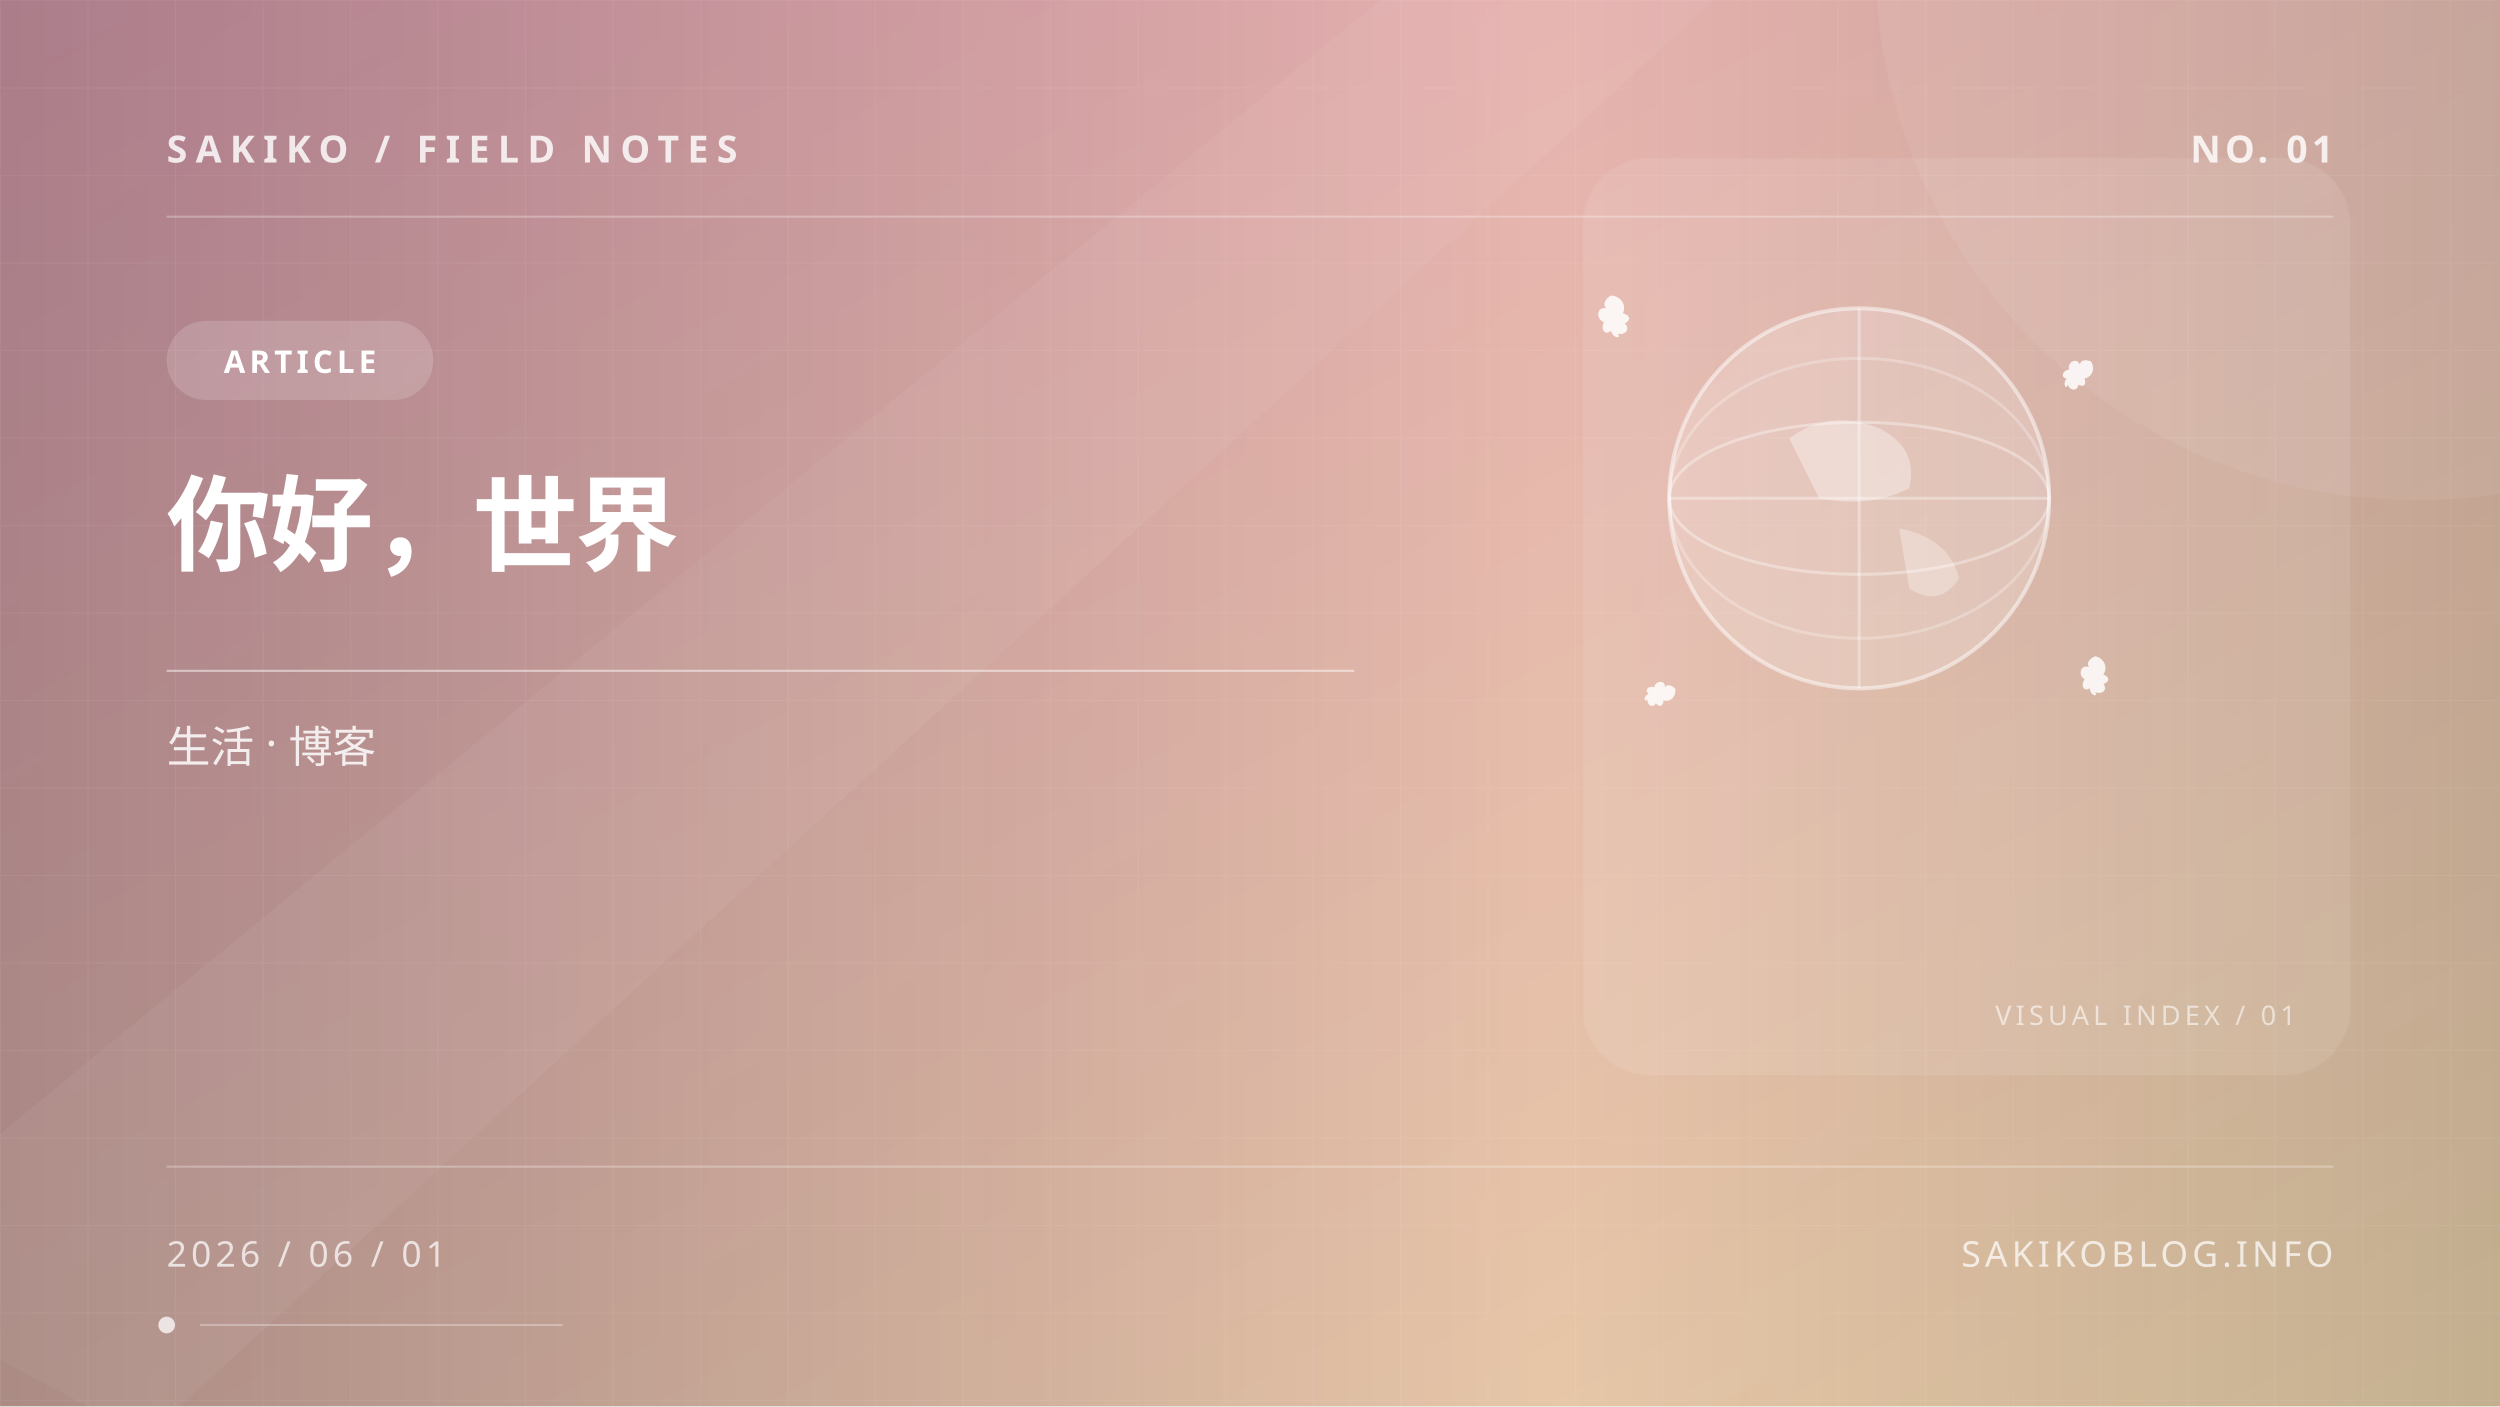
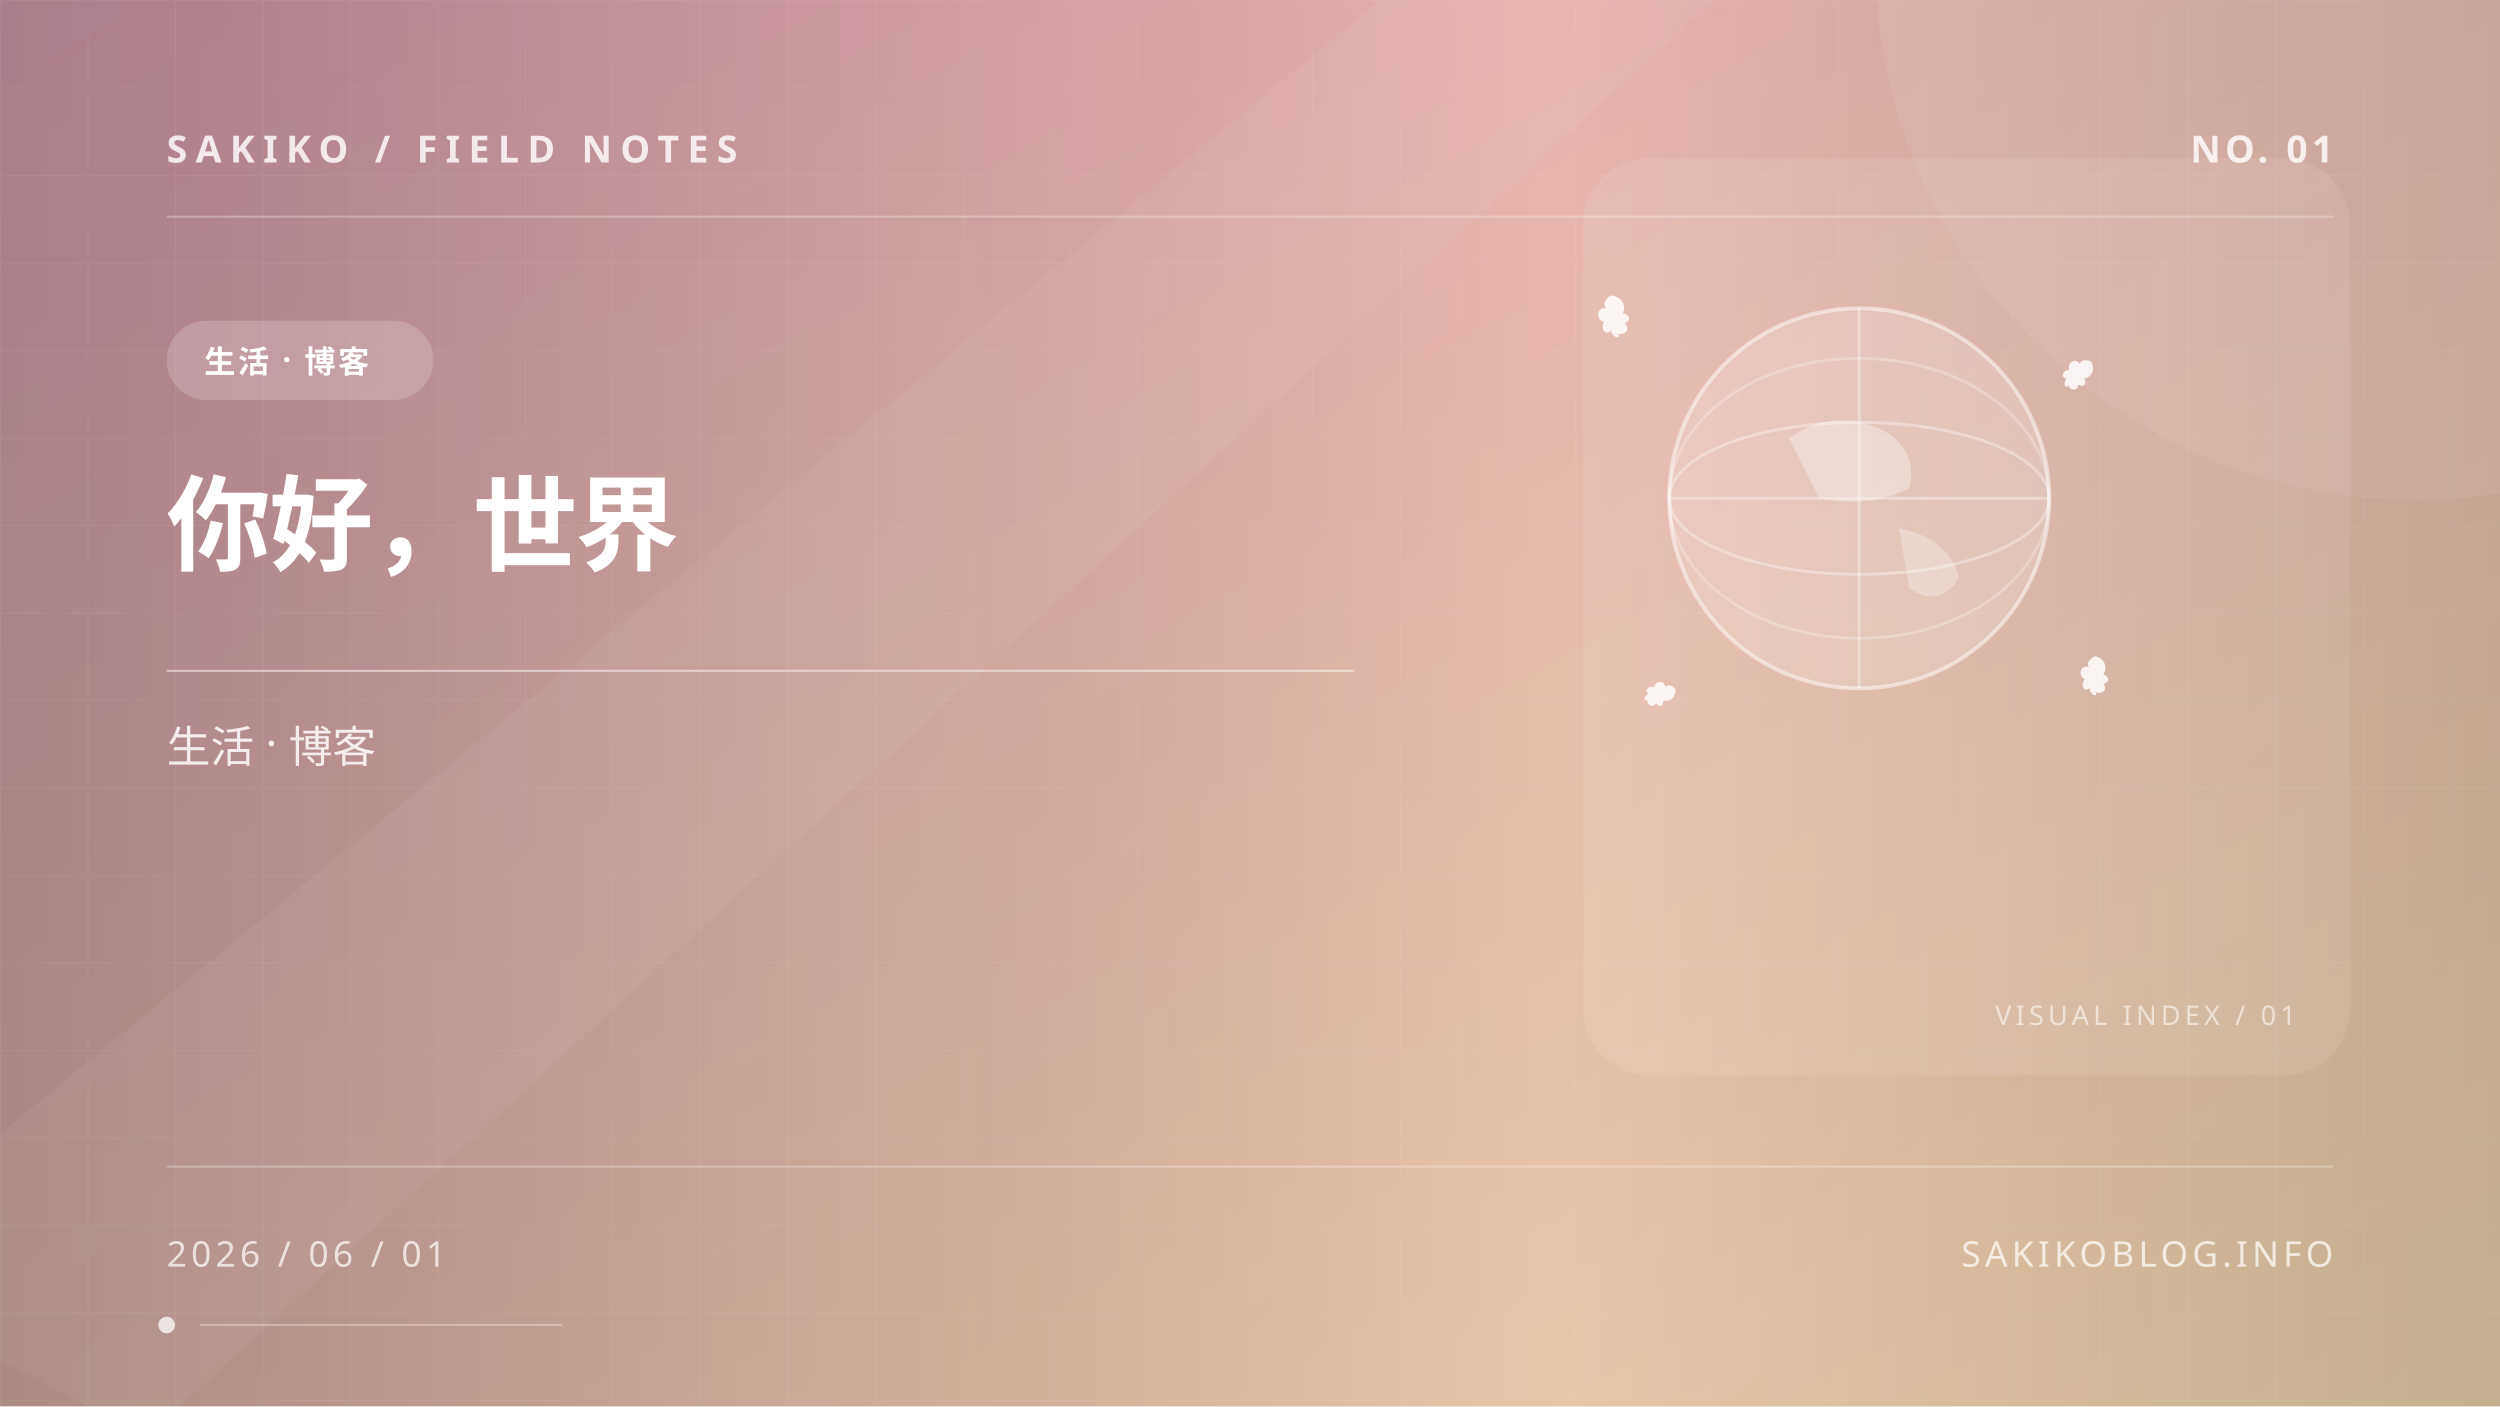
<svg xmlns="http://www.w3.org/2000/svg" viewBox="0 0 1200 675" width="1200" height="675" font-family="'Noto Sans SC','Microsoft YaHei','PingFang SC',sans-serif">
  <defs>
    <linearGradient id="bg" x1="0" y1="0" x2="1" y2="1">
      <stop offset="0" stop-color="#ffb7c5" />
      <stop offset="1" stop-color="#ffe4b5" />
    </linearGradient>
    <linearGradient id="shade" x1="0" y1="0" x2="1" y2="0">
      <stop offset="0" stop-color="#050816" stop-opacity="0.34" />
      <stop offset="0.62" stop-color="#050816" stop-opacity="0.10" />
      <stop offset="1" stop-color="#050816" stop-opacity="0.24" />
    </linearGradient>
    <pattern id="grid" width="42" height="42" patternUnits="userSpaceOnUse">
      <path d="M 42 0 L 0 0 0 42" fill="none" stroke="#fff" stroke-opacity="0.055" stroke-width="1" />
    </pattern>
    <clipPath id="art-clip">
      <rect x="760" y="76" width="368" height="440" rx="32" />
    </clipPath>
  </defs>
  <rect width="1200" height="675" fill="url(#bg)" />
  <rect width="1200" height="675" fill="url(#shade)" />
  <rect width="1200" height="675" fill="url(#grid)" />
  <path d="M -80 610 L 760 -80 L 910 -80 L 70 690 Z" fill="#fff" opacity="0.045" />
  <circle cx="1160" cy="-20" r="260" fill="#fff" opacity="0.06" />
  <text x="80" y="78" font-size="18" font-weight="700" letter-spacing="4" fill="#fff" opacity="0.82">SAKIKO / FIELD NOTES</text>
  <text x="1120" y="78" font-size="18" font-weight="700" letter-spacing="2" text-anchor="end" fill="#fff" opacity="0.82">NO. 01</text>
  <line x1="80" y1="104" x2="1120" y2="104" stroke="#fff" stroke-opacity="0.28" />
  <g>
-     <rect x="80" y="154" width="128" height="38" rx="19" fill="#fff" opacity="0.16" />
-     <text x="144" y="179" text-anchor="middle" font-size="15" font-weight="700" letter-spacing="2" fill="#fff">ARTICLE</text>
+     <rect x="80" y="154" width="128" height="38" rx="19" fill="#fff" opacity="0.18" />
+     <text x="98" y="179" font-size="15" font-weight="700" letter-spacing="1.2" fill="#fff">生活 · 博客</text>
  </g>
  <text font-size="50" font-weight="750" fill="#fff" letter-spacing="-1">
    <tspan x="80" y="270">你好，世界</tspan>
  </text>
  <line x1="80" y1="322" x2="650" y2="322" stroke="#fff" stroke-opacity="0.5" />
  <text x="80" y="366" font-size="21" fill="#fff" opacity="0.84">生活 · 博客</text>
  <rect x="760" y="76" width="368" height="440" rx="32" fill="#fff" opacity="0.09" stroke="#fff" stroke-opacity="0.28" />
  <g clip-path="url(#art-clip)" transform="translate(-10 28) scale(0.96)">
    <circle cx="940" cy="220" r="95" fill="rgba(255,255,255,0.18)" stroke="rgba(255,255,255,0.5)" stroke-width="2" />
    <ellipse cx="940" cy="220" rx="95" ry="38" fill="none" stroke="rgba(255,255,255,0.35)" stroke-width="1.5" />
    <ellipse cx="940" cy="220" rx="95" ry="70" fill="none" stroke="rgba(255,255,255,0.25)" stroke-width="1.5" />
    <line x1="845" y1="220" x2="1035" y2="220" stroke="rgba(255,255,255,0.35)" stroke-width="1.5" />
    <line x1="940" y1="125" x2="940" y2="315" stroke="rgba(255,255,255,0.35)" stroke-width="1.5" />
    <path d="M 905 190 Q 925 175 950 185 Q 970 195 965 215 Q 945 225 920 220 Z" fill="rgba(255,255,255,0.35)" />
    <path d="M 960 235 Q 985 240 990 260 Q 980 275 965 265 Z" fill="rgba(255,255,255,0.30)" />
    <g transform="translate(820 130) rotate(-20) scale(0.8666667)">
      <path d="M 0 -14 C 5 -12 7 -6 3 -2 C 6 0 7 3 2 4 C 4 7 1 11 -4 8 C -2 11 -7 11 -7 5 C -10 7 -13 3 -9 -1 C -13 -4 -10 -11 -5 -8 C -7 -12 -1 -14 0 -14 Z" fill="rgba(255,255,255,0.85)" />
    </g>
    <g transform="translate(1050 160) rotate(35) scale(0.7333333)">
      <path d="M 0 -14 C 5 -12 7 -6 3 -2 C 6 0 7 3 2 4 C 4 7 1 11 -4 8 C -2 11 -7 11 -7 5 C -10 7 -13 3 -9 -1 C -13 -4 -10 -11 -5 -8 C -7 -12 -1 -14 0 -14 Z" fill="rgba(255,255,255,0.85)" />
    </g>
    <g transform="translate(840 320) rotate(60) scale(0.6666667)">
      <path d="M 0 -14 C 5 -12 7 -6 3 -2 C 6 0 7 3 2 4 C 4 7 1 11 -4 8 C -2 11 -7 11 -7 5 C -10 7 -13 3 -9 -1 C -13 -4 -10 -11 -5 -8 C -7 -12 -1 -14 0 -14 Z" fill="rgba(255,255,255,0.85)" />
    </g>
    <g transform="translate(1060 310) rotate(-10) scale(0.8)">
      <path d="M 0 -14 C 5 -12 7 -6 3 -2 C 6 0 7 3 2 4 C 4 7 1 11 -4 8 C -2 11 -7 11 -7 5 C -10 7 -13 3 -9 -1 C -13 -4 -10 -11 -5 -8 C -7 -12 -1 -14 0 -14 Z" fill="rgba(255,255,255,0.85)" />
    </g>
  </g>
  <text x="1102" y="492" text-anchor="end" font-size="13" letter-spacing="2" fill="#fff" opacity="0.58">VISUAL INDEX / 01</text>
  <line x1="80" y1="560" x2="1120" y2="560" stroke="#fff" stroke-opacity="0.28" />
  <text x="80" y="608" font-size="17" letter-spacing="2" fill="#fff" opacity="0.72">2026 / 06 / 01</text>
  <text x="1120" y="608" text-anchor="end" font-size="17" letter-spacing="2" fill="#fff" opacity="0.72">SAKIKOBLOG.INFO</text>
  <circle cx="80" cy="636" r="4" fill="#fff" opacity="0.75" />
  <line x1="96" y1="636" x2="270" y2="636" stroke="#fff" stroke-opacity="0.3" />
</svg>
